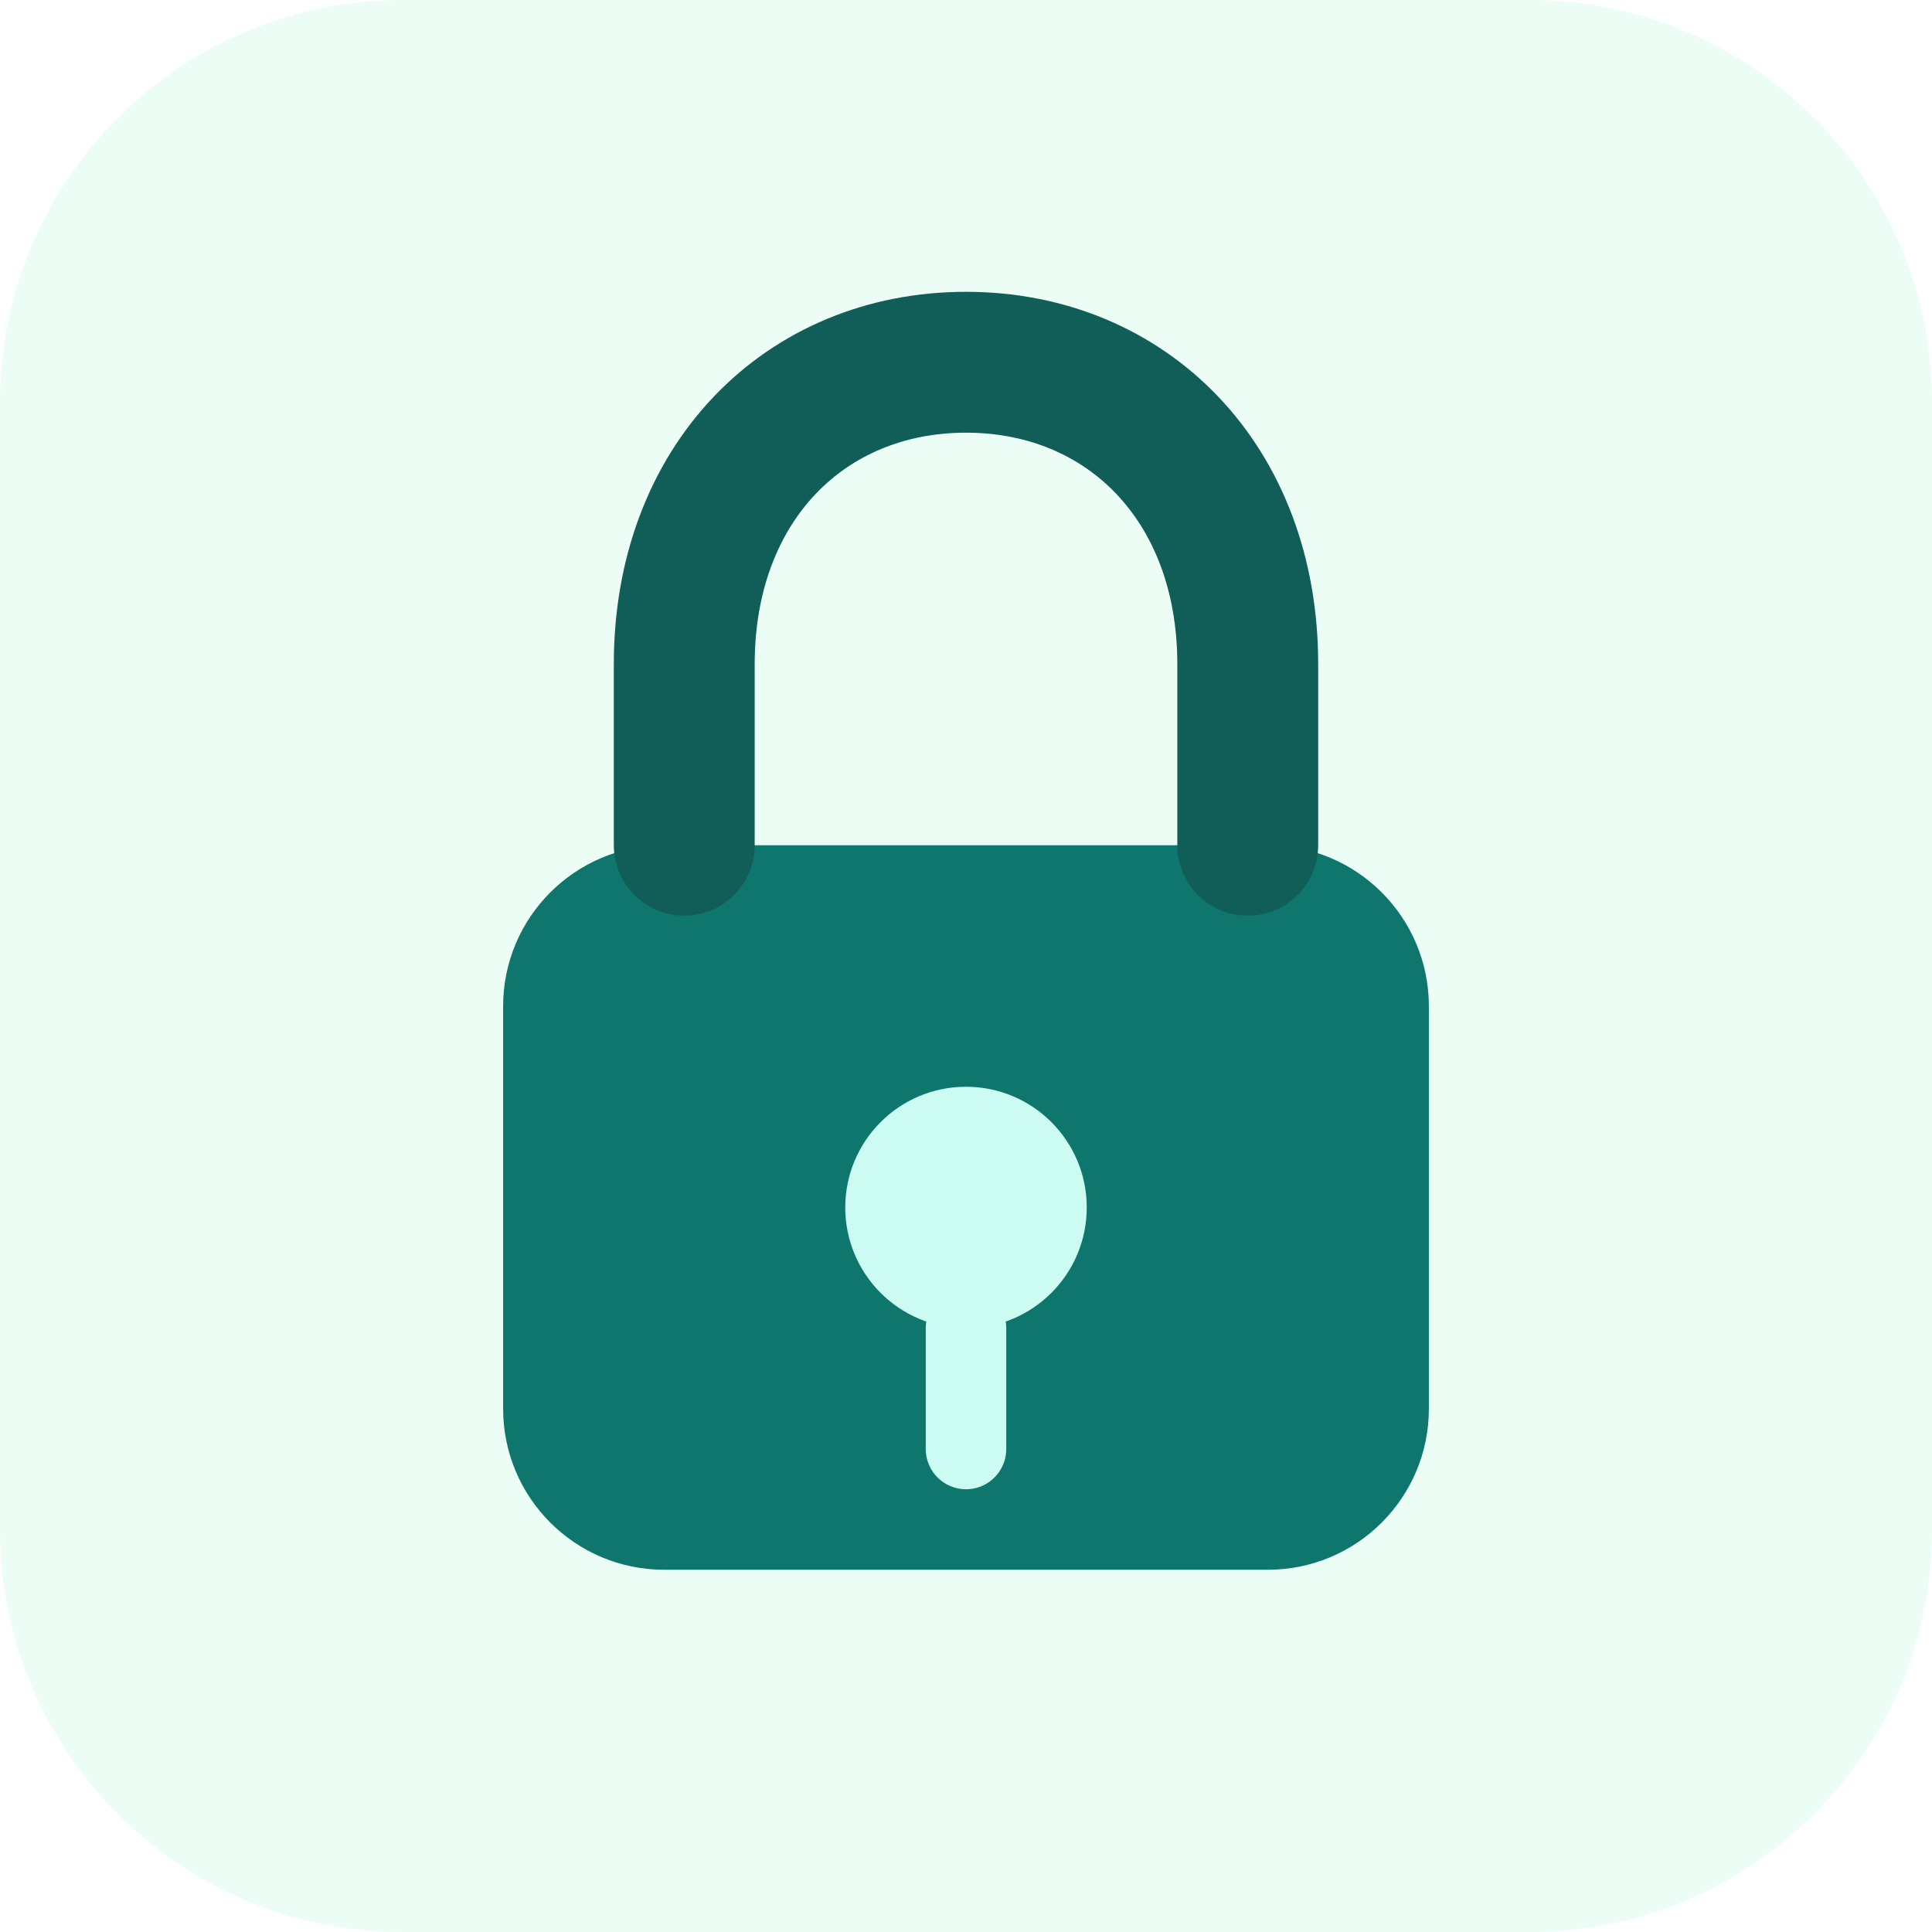
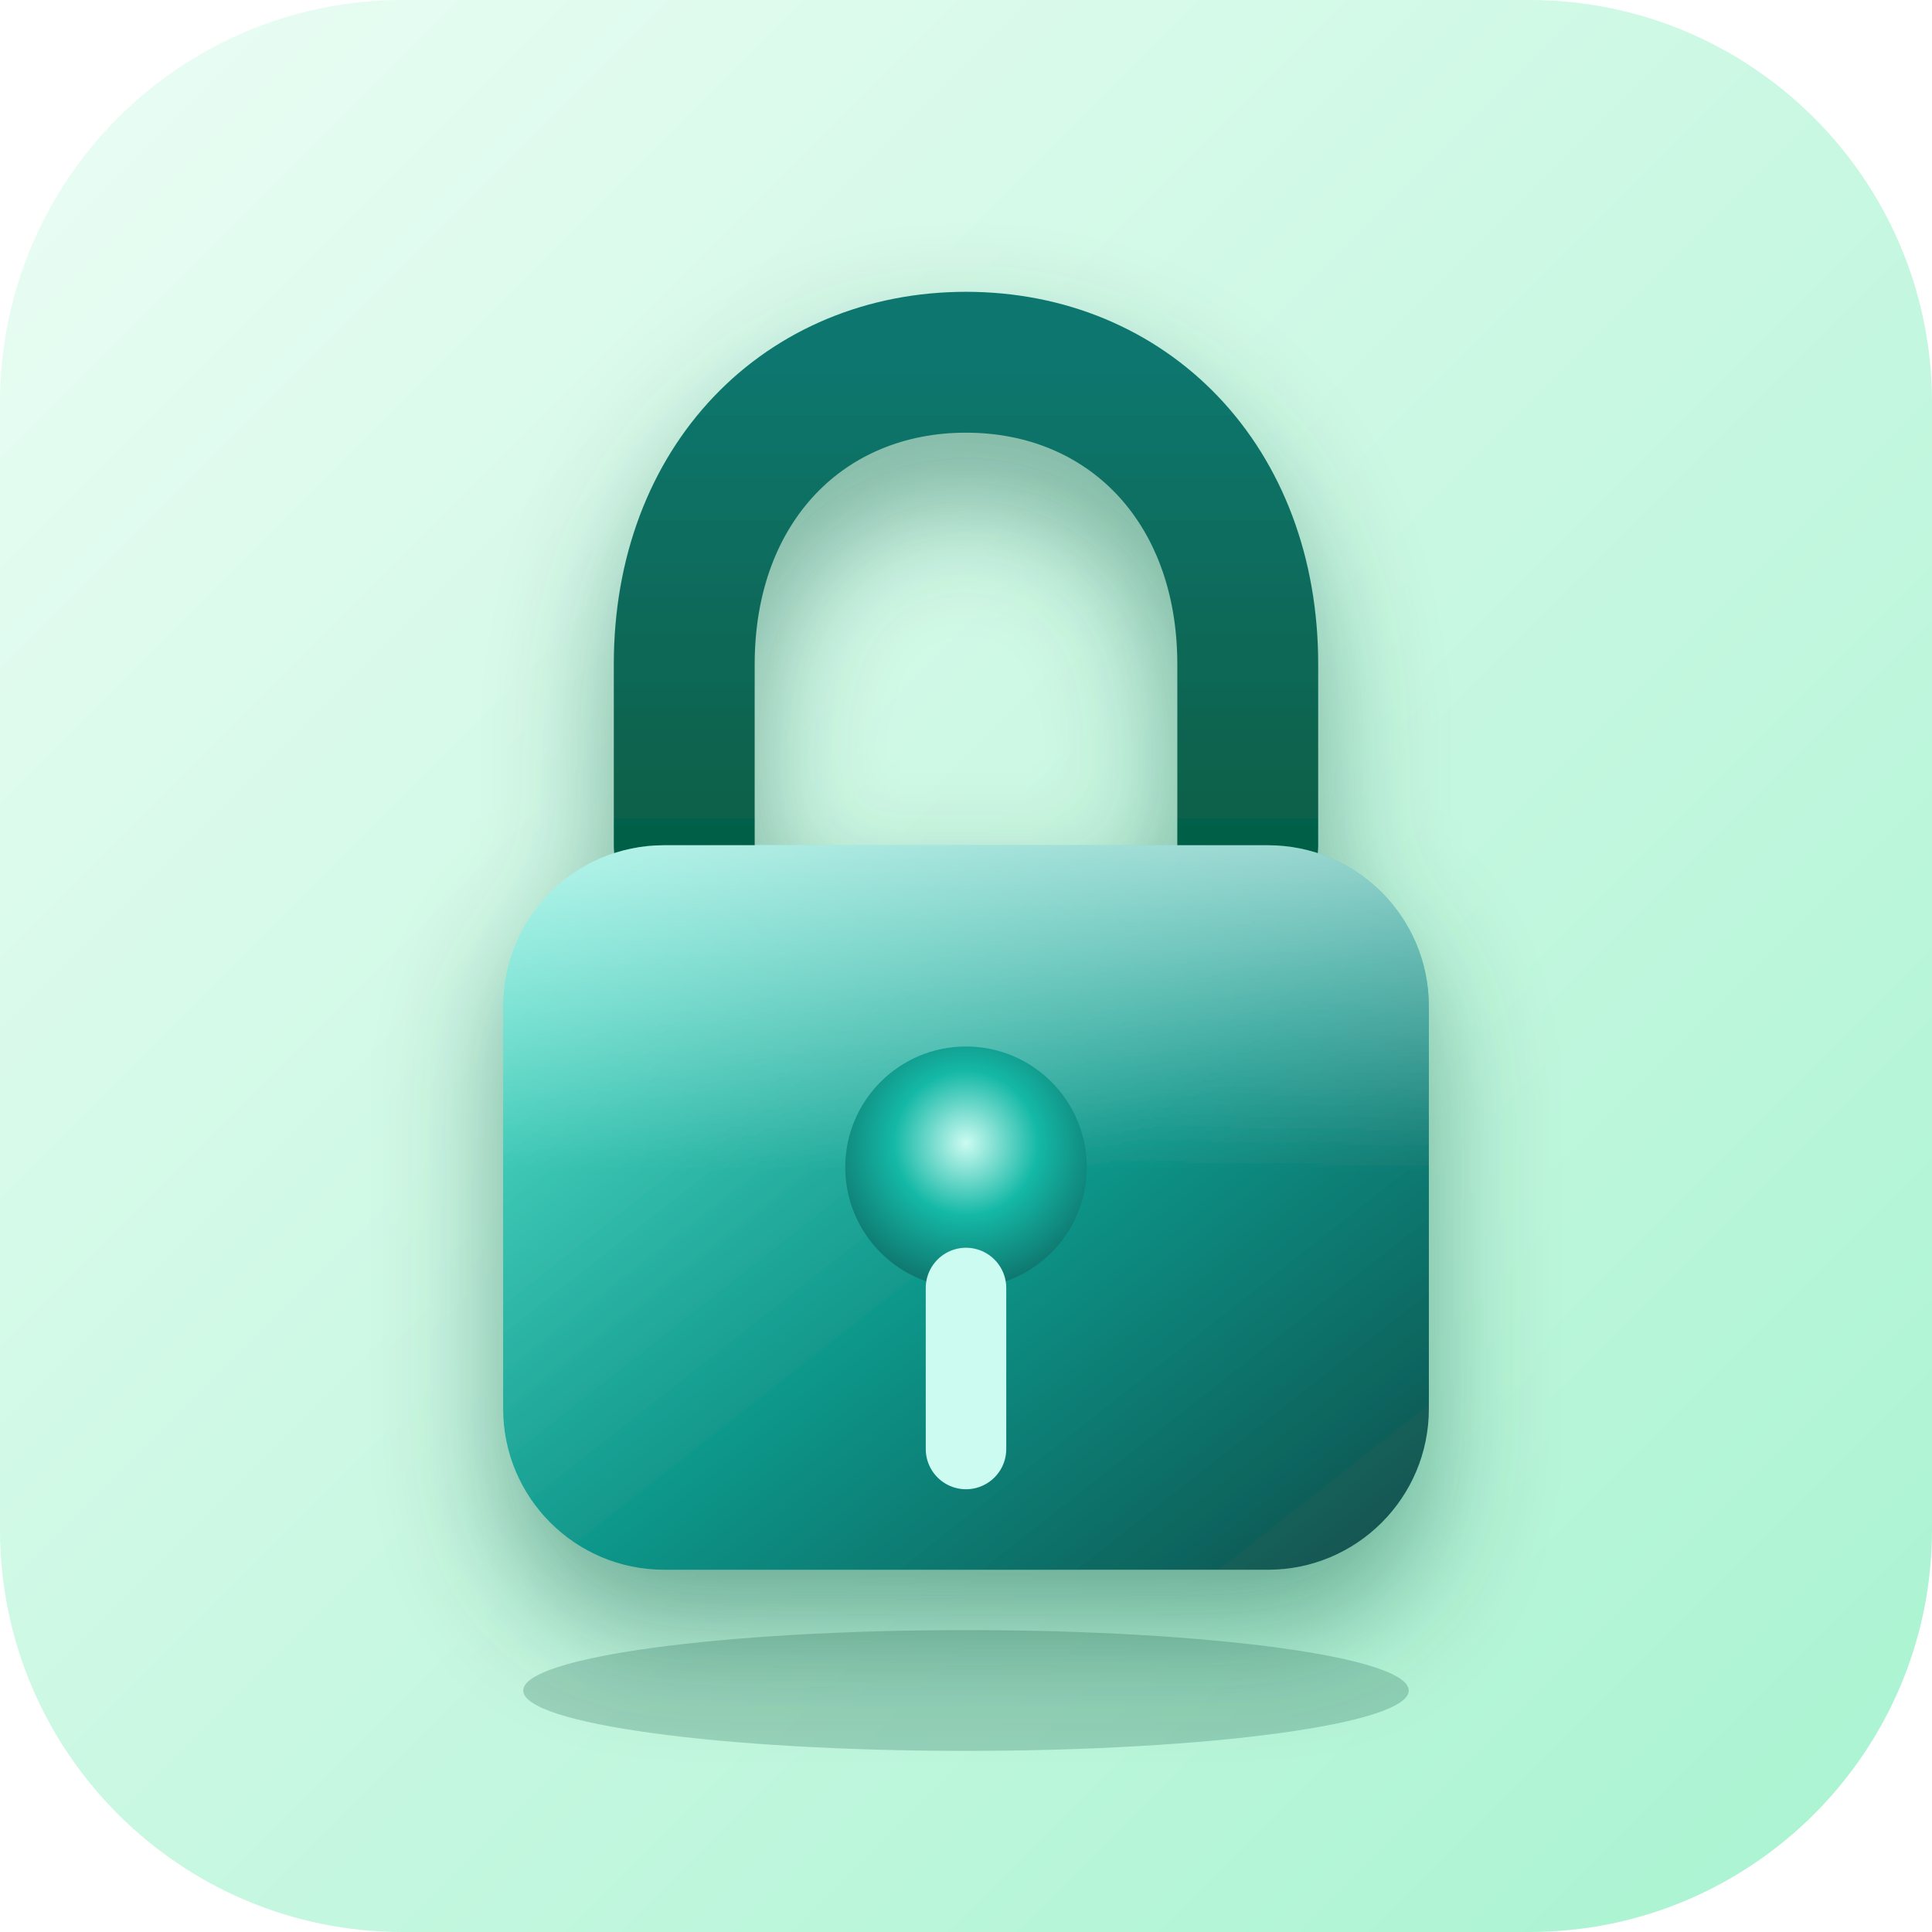
- <svg xmlns="http://www.w3.org/2000/svg" width="96" height="96" aria-labelledby="title desc" role="img" viewBox="0 0 96 96">
-   <rect width="96" height="96" fill="#ecfdf5" rx="20" />
-   <rect width="46" height="36" x="25" y="42" fill="#0f766e" rx="8" />
-   <path fill="none" stroke="#115e59" stroke-linecap="round" stroke-width="7" d="M34 42v-9c0-9 6-15 14-15s14 6 14 15v9" />
-   <circle cx="48" cy="60" r="6" fill="#ccfbf1" />
-   <path stroke="#ccfbf1" stroke-linecap="round" stroke-width="4" d="M48 66v6" />
+ <svg xmlns="http://www.w3.org/2000/svg" width="96" height="96" viewBox="0 0 96 96" role="img" aria-labelledby="title desc">
+   <defs>
+     <linearGradient id="au-bg" x1="0" y1="0" x2="1" y2="1">
+       <stop offset="0" stop-color="#ecfdf5" />
+       <stop offset="1" stop-color="#a7f3d0" />
+     </linearGradient>
+     <linearGradient id="au-body" x1="0" y1="0" x2="1" y2="1">
+       <stop offset="0" stop-color="#5eead4" />
+       <stop offset="0.55" stop-color="#0d9488" />
+       <stop offset="1" stop-color="#134e4a" />
+     </linearGradient>
+     <linearGradient id="au-shackle" x1="0" y1="0" x2="0" y2="1">
+       <stop offset="0" stop-color="#0f766e" />
+       <stop offset="1" stop-color="#065f46" />
+     </linearGradient>
+     <linearGradient id="au-hi" x1="0" y1="0" x2="0" y2="1">
+       <stop offset="0" stop-color="#ffffff" stop-opacity="0.55" />
+       <stop offset="0.45" stop-color="#ffffff" stop-opacity="0" />
+     </linearGradient>
+     <radialGradient id="au-core" cx="0.5" cy="0.4" r="0.6">
+       <stop offset="0" stop-color="#ccfbf1" />
+       <stop offset="0.5" stop-color="#14b8a6" />
+       <stop offset="1" stop-color="#0f766e" />
+     </radialGradient>
+     <filter id="au-shadow" x="-20%" y="-20%" width="140%" height="160%">
+       <feDropShadow dx="0" dy="3" stdDeviation="3" flood-color="#064e3b" flood-opacity="0.45" />
+     </filter>
+   </defs>
+   <rect width="96" height="96" rx="20" fill="url(#au-bg)" />
+   <ellipse cx="48" cy="84" rx="22" ry="3" fill="#064e3b" opacity="0.22" />
+   <g filter="url(#au-shadow)">
+     <path d="M34 42v-9c0-9 6-15 14-15s14 6 14 15v9" fill="none" stroke="url(#au-shackle)" stroke-width="7" stroke-linecap="round" />
+     <rect x="25" y="42" width="46" height="36" rx="8" fill="url(#au-body)" />
+     <rect x="25" y="42" width="46" height="36" rx="8" fill="url(#au-hi)" />
+   </g>
+   <circle cx="48" cy="58" r="6" fill="url(#au-core)">
+     <animate attributeName="r" values="6;7.5;6" dur="2.4s" repeatCount="indefinite" />
+     <animate attributeName="opacity" values="1;0.85;1" dur="2.4s" repeatCount="indefinite" />
+   </circle>
+   <path d="M48 64v8" stroke="#ccfbf1" stroke-width="4" stroke-linecap="round" />
</svg>
